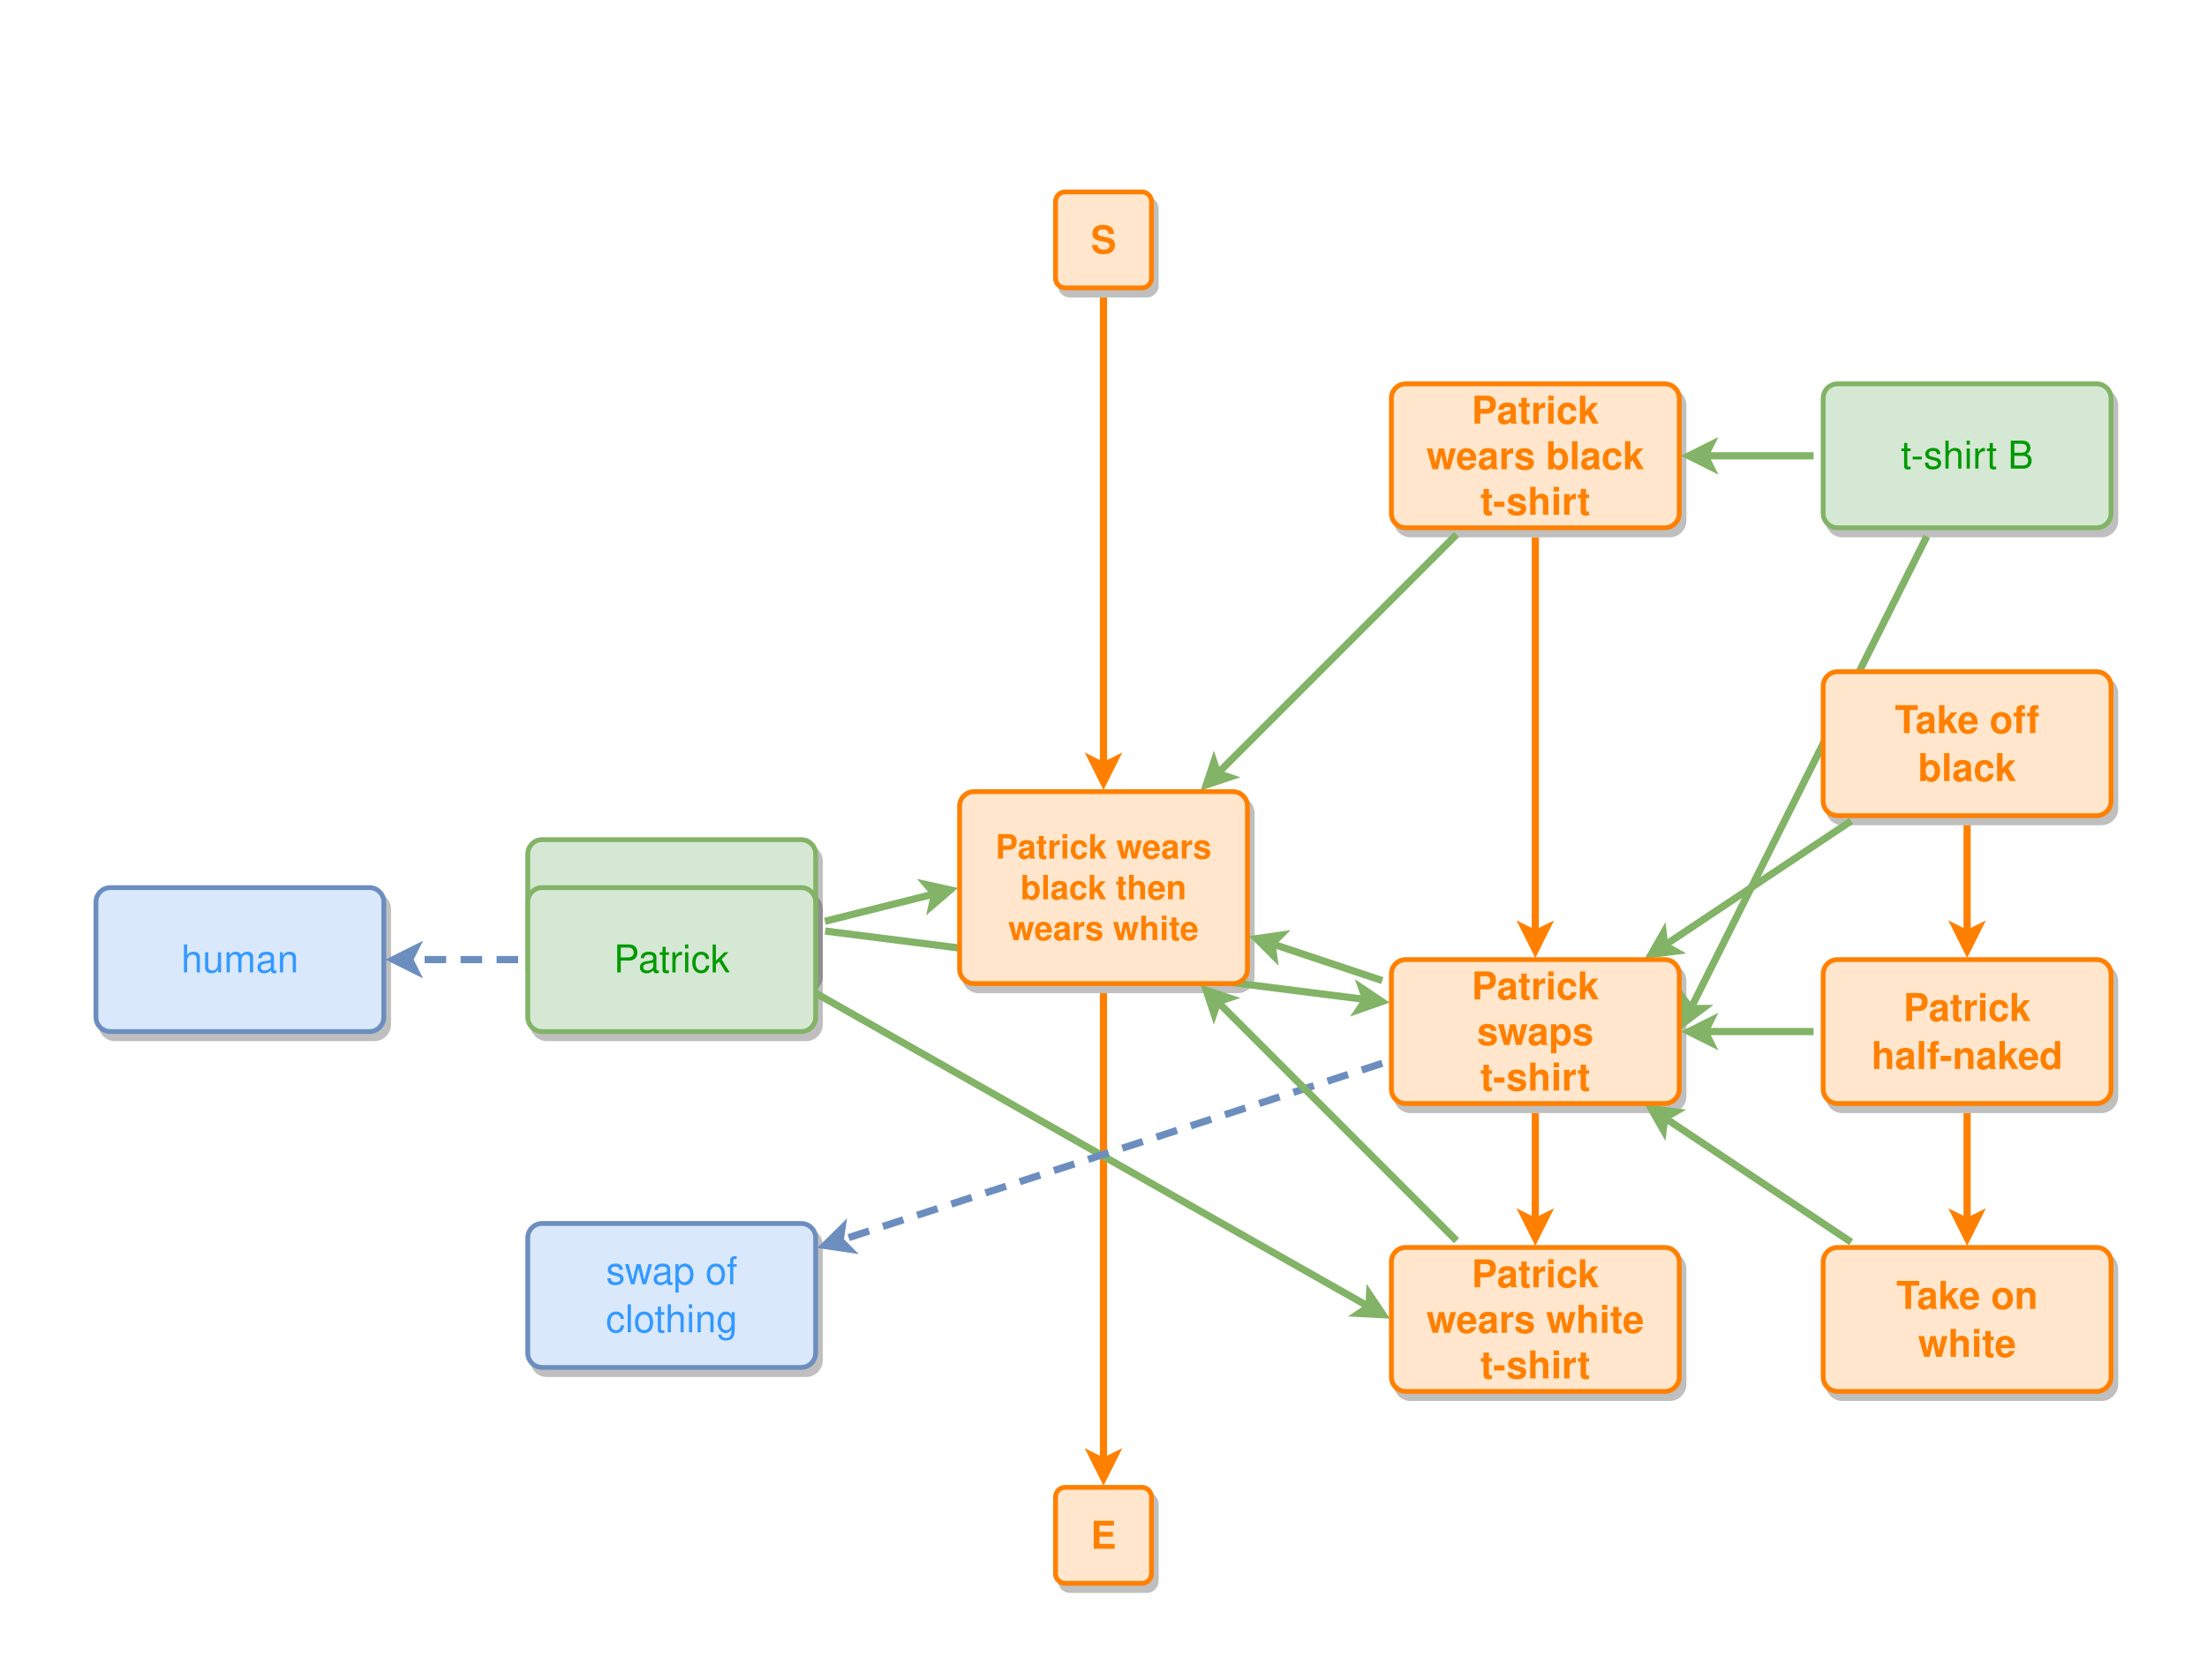
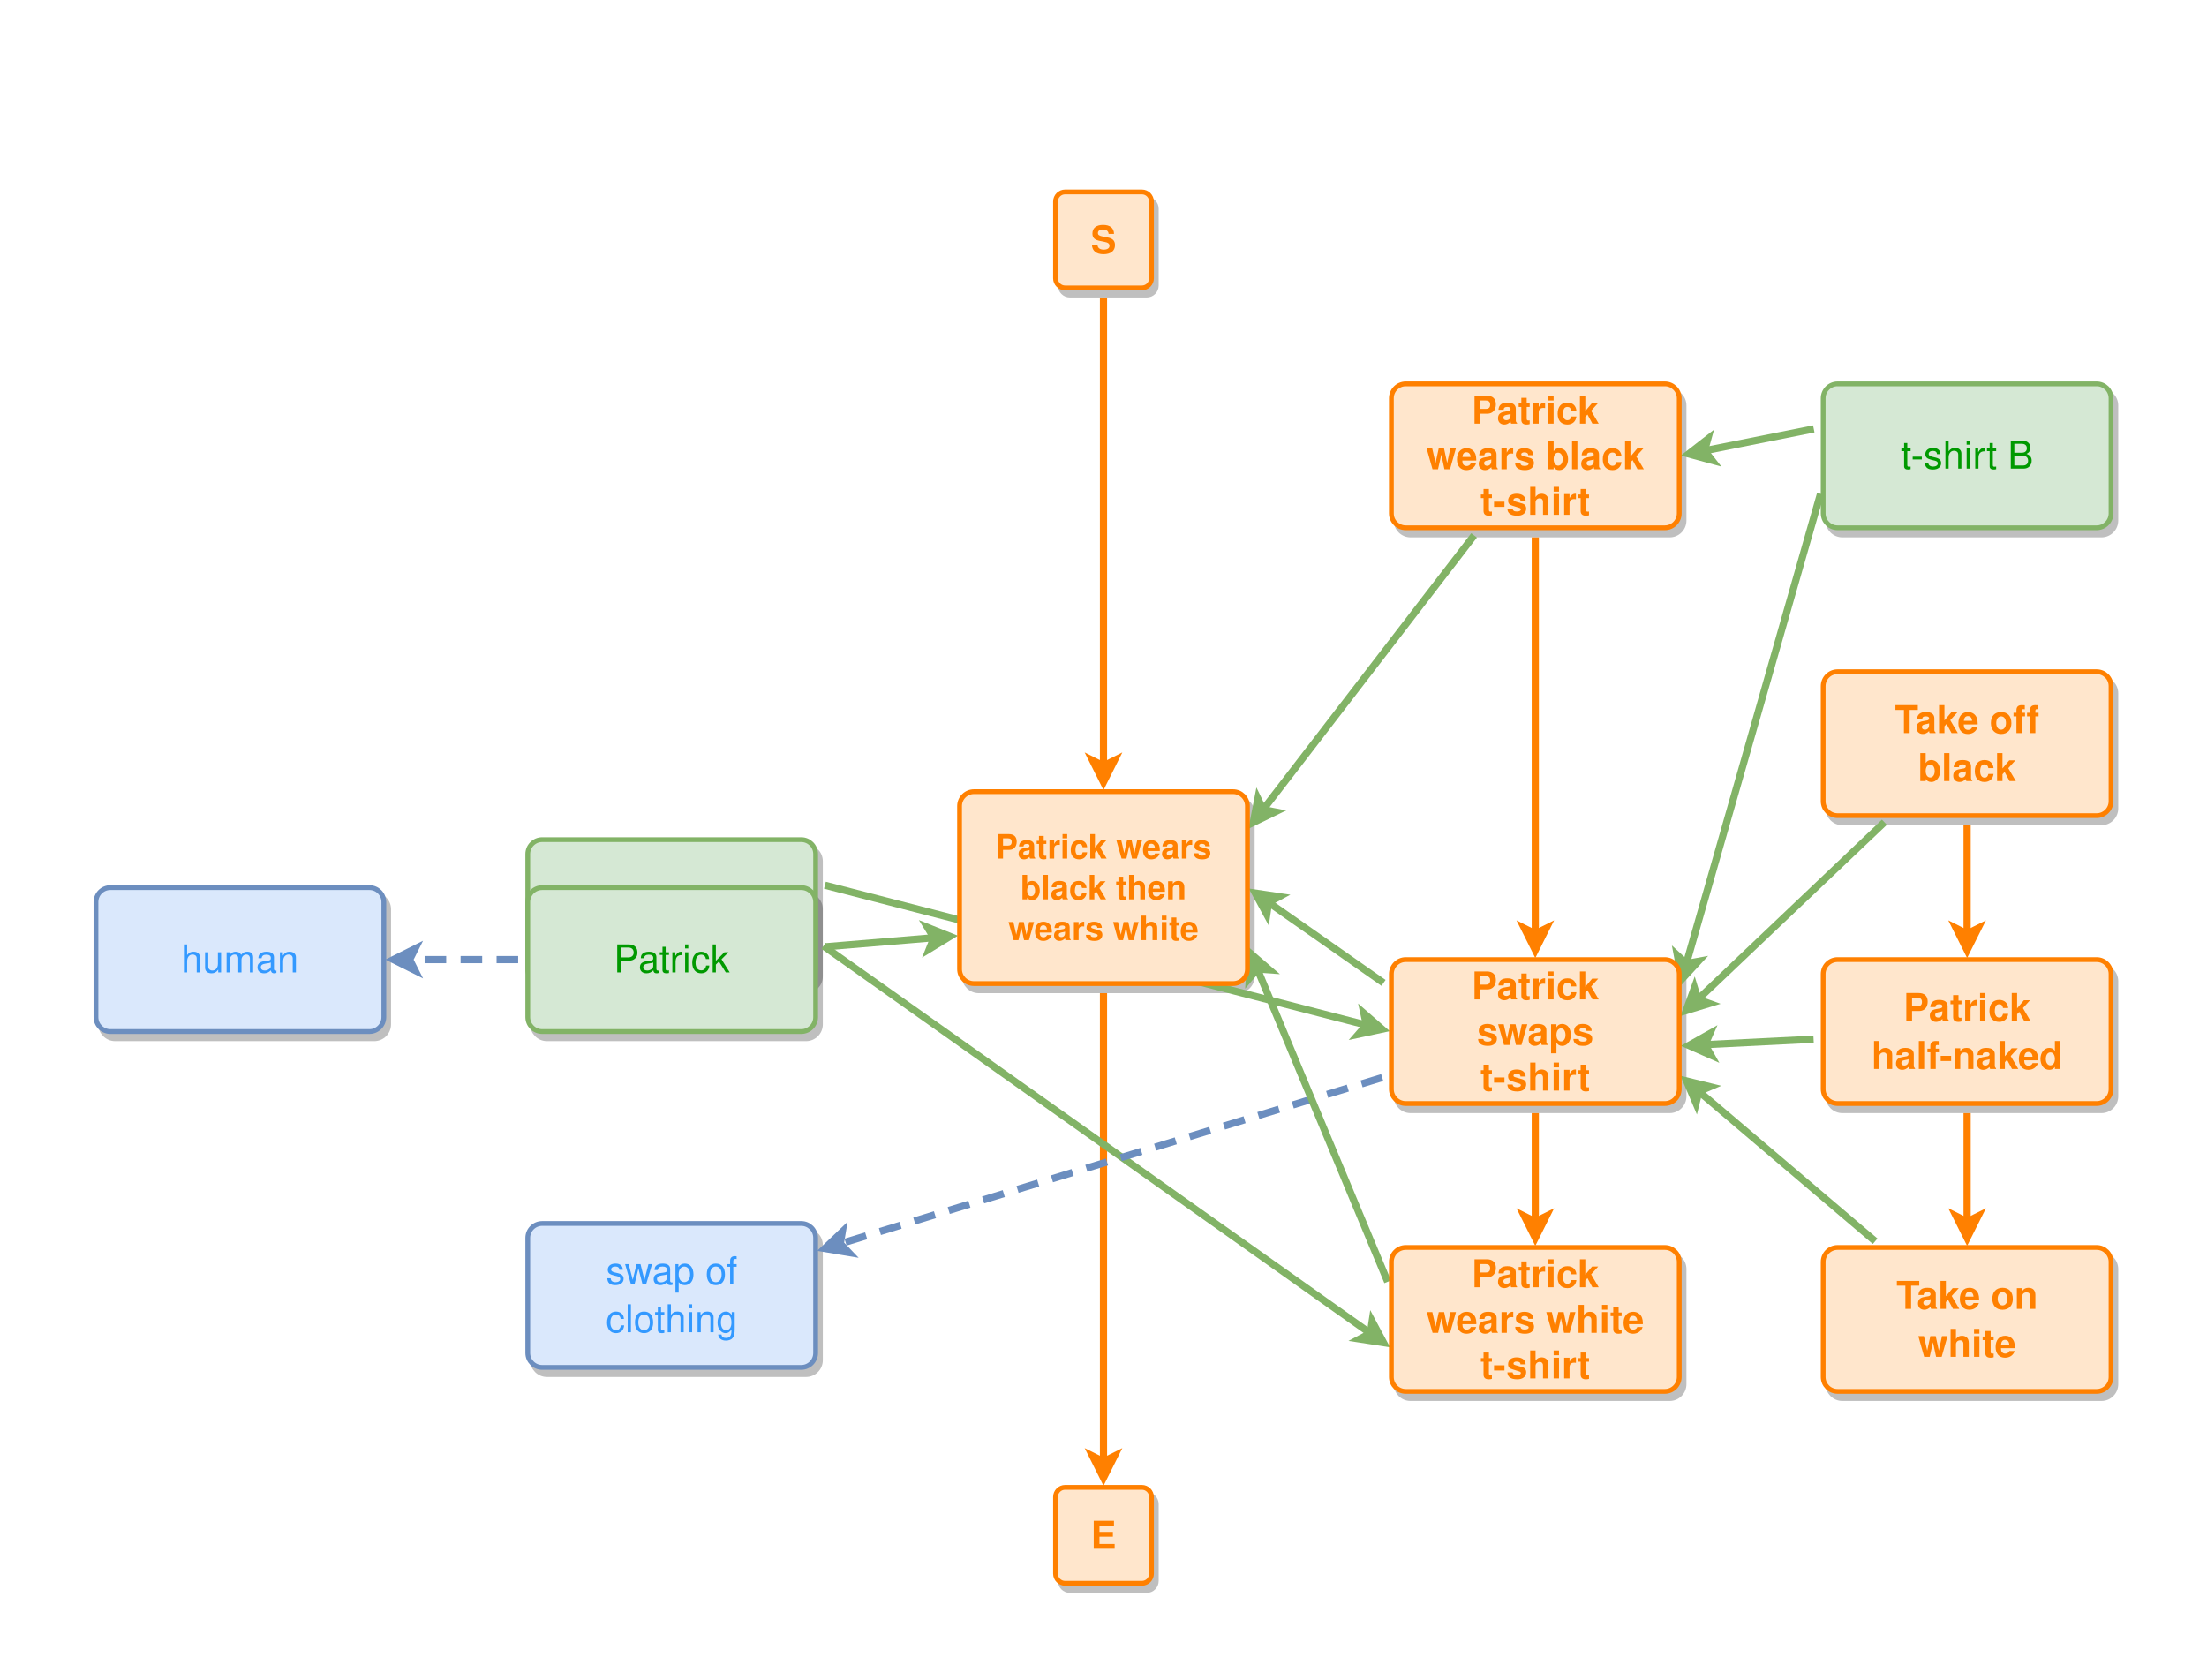
<svg xmlns="http://www.w3.org/2000/svg" width="920" height="700" viewBox="0 0 920 700">
  <defs>
  </defs>
  <g id="container-shells">
  </g>
  <g id="node-shadows">
    <rect x="400" y="330" width="120" height="80" rx="6" ry="6" fill="#000000" stroke="#000000" stroke-width="2" opacity="0.25" transform="translate(2,3)" />
    <rect x="220" y="350" width="120" height="60" rx="6" ry="6" fill="#000000" stroke="#000000" stroke-width="2" opacity="0.25" transform="translate(2,3)" />
    <rect x="40" y="370" width="120" height="60" rx="6" ry="6" fill="#000000" stroke="#000000" stroke-width="2" opacity="0.25" transform="translate(2,3)" />
    <rect x="220" y="510" width="120" height="60" rx="6" ry="6" fill="#000000" stroke="#000000" stroke-width="2" opacity="0.25" transform="translate(2,3)" />
    <rect x="440" y="80" width="40" height="40" rx="4" ry="4" fill="#000000" stroke="#000000" stroke-width="2" opacity="0.25" transform="translate(2,3)" />
    <rect x="440" y="620" width="40" height="40" rx="4" ry="4" fill="#000000" stroke="#000000" stroke-width="2" opacity="0.25" transform="translate(2,3)" />
    <rect x="580" y="160" width="120" height="60" rx="6" ry="6" fill="#000000" stroke="#000000" stroke-width="2" opacity="0.25" transform="translate(2,3)" />
    <rect x="580" y="400" width="120" height="60" rx="6" ry="6" fill="#000000" stroke="#000000" stroke-width="2" opacity="0.25" transform="translate(2,3)" />
    <rect x="580" y="520" width="120" height="60" rx="6" ry="6" fill="#000000" stroke="#000000" stroke-width="2" opacity="0.25" transform="translate(2,3)" />
    <rect x="760" y="280" width="120" height="60" rx="6" ry="6" fill="#000000" stroke="#000000" stroke-width="2" opacity="0.25" transform="translate(2,3)" />
    <rect x="760" y="400" width="120" height="60" rx="6" ry="6" fill="#000000" stroke="#000000" stroke-width="2" opacity="0.25" transform="translate(2,3)" />
    <rect x="760" y="520" width="120" height="60" rx="6" ry="6" fill="#000000" stroke="#000000" stroke-width="2" opacity="0.25" transform="translate(2,3)" />
    <rect x="220" y="370" width="120" height="60" rx="6" ry="6" fill="#000000" stroke="#000000" stroke-width="2" opacity="0.25" transform="translate(2,3)" />
    <rect x="760" y="160" width="120" height="60" rx="6" ry="6" fill="#000000" stroke="#000000" stroke-width="2" opacity="0.25" transform="translate(2,3)" />
  </g>
  <g id="edges">
    <line x1="460.00" y1="414.00" x2="460.00" y2="609.25" stroke="#ff8000" stroke-width="3" />
    <path d="M 460.00 616.00 L 455.50 607.00 L 460.00 609.25 L 464.50 607.00 Z" fill="#ff8000" stroke="#ff8000" stroke-width="3" stroke-miterlimit="10" />
-     <line x1="343.97" y1="388.10" x2="569.34" y2="416.65" stroke="#82b366" stroke-width="3" />
-     <path d="M 576.03 417.50 L 566.54 420.83 L 569.34 416.65 L 567.67 411.90 Z" fill="#82b366" stroke="#82b366" stroke-width="3" stroke-miterlimit="10" />
-     <line x1="336.42" y1="411.97" x2="570.65" y2="544.70" stroke="#82b366" stroke-width="3" />
-     <path d="M 576.52 548.03 L 566.47 547.51 L 570.65 544.70 L 570.91 539.68 Z" fill="#82b366" stroke="#82b366" stroke-width="3" stroke-miterlimit="10" />
+     <line x1="343.87" y1="369.00" x2="569.59" y2="427.31" stroke="#82b366" stroke-width="3" />
+     <path d="M 576.13 429.00 L 566.29 431.11 L 569.59 427.31 L 568.54 422.39 Z" fill="#82b366" stroke="#82b366" stroke-width="3" stroke-miterlimit="10" />
+     <line x1="343.26" y1="394.31" x2="571.23" y2="555.79" stroke="#82b366" stroke-width="3" />
+     <path d="M 576.74 559.69 L 566.79 558.16 L 571.23 555.79 L 571.99 550.81 Z" fill="#82b366" stroke="#82b366" stroke-width="3" stroke-miterlimit="10" />
    <line x1="460.00" y1="124.00" x2="460.00" y2="319.25" stroke="#ff8000" stroke-width="3" />
    <path d="M 460.00 326.00 L 455.50 317.00 L 460.00 319.25 L 464.50 317.00 Z" fill="#ff8000" stroke="#ff8000" stroke-width="3" stroke-miterlimit="10" />
-     <line x1="607.17" y1="222.83" x2="507.60" y2="322.40" stroke="#82b366" stroke-width="3" />
-     <path d="M 502.83 327.17 L 506.01 317.63 L 507.60 322.40 L 512.37 323.99 Z" fill="#82b366" stroke="#82b366" stroke-width="3" stroke-miterlimit="10" />
+     <line x1="614.48" y1="223.17" x2="526.55" y2="337.48" stroke="#82b366" stroke-width="3" />
+     <path d="M 522.44 342.83 L 524.36 332.95 L 526.55 337.48 L 531.49 338.44 Z" fill="#82b366" stroke="#82b366" stroke-width="3" stroke-miterlimit="10" />
    <line x1="640.00" y1="224.00" x2="640.00" y2="389.25" stroke="#ff8000" stroke-width="3" />
    <path d="M 640.00 396.00 L 635.50 387.00 L 640.00 389.25 L 644.50 387.00 Z" fill="#ff8000" stroke="#ff8000" stroke-width="3" stroke-miterlimit="10" />
-     <line x1="576.21" y1="408.74" x2="530.20" y2="393.40" stroke="#82b366" stroke-width="3" />
-     <path d="M 523.79 391.26 L 533.76 389.84 L 530.20 393.40 L 530.91 398.38 Z" fill="#82b366" stroke="#82b366" stroke-width="3" stroke-miterlimit="10" />
-     <line x1="576.20" y1="443.24" x2="350.22" y2="517.06" stroke="#6c8ebf" stroke-width="3" stroke-dasharray="9 6" />
-     <path d="M 343.80 519.16 L 350.96 512.09 L 350.22 517.06 L 353.75 520.64 Z" fill="#6c8ebf" stroke="#6c8ebf" stroke-width="3" stroke-miterlimit="10" />
+     <line x1="576.72" y1="409.71" x2="528.81" y2="376.16" stroke="#82b366" stroke-width="3" />
+     <path d="M 523.28 372.29 L 533.23 373.77 L 528.81 376.16 L 528.07 381.14 Z" fill="#82b366" stroke="#82b366" stroke-width="3" stroke-miterlimit="10" />
+     <line x1="576.18" y1="449.17" x2="350.28" y2="518.45" stroke="#6c8ebf" stroke-width="3" stroke-dasharray="9 6" />
+     <path d="M 343.82 520.43 L 351.11 513.49 L 350.28 518.45 L 353.75 522.09 Z" fill="#6c8ebf" stroke="#6c8ebf" stroke-width="3" stroke-miterlimit="10" />
    <line x1="640.00" y1="464.00" x2="640.00" y2="509.25" stroke="#ff8000" stroke-width="3" />
    <path d="M 640.00 516.00 L 635.50 507.00 L 640.00 509.25 L 644.50 507.00 Z" fill="#ff8000" stroke="#ff8000" stroke-width="3" stroke-miterlimit="10" />
-     <line x1="607.17" y1="517.17" x2="507.60" y2="417.60" stroke="#82b366" stroke-width="3" />
-     <path d="M 502.83 412.83 L 512.37 416.01 L 507.60 417.60 L 506.01 422.37 Z" fill="#82b366" stroke="#82b366" stroke-width="3" stroke-miterlimit="10" />
-     <line x1="771.67" y1="342.22" x2="693.94" y2="394.04" stroke="#82b366" stroke-width="3" />
-     <path d="M 688.33 397.78 L 693.32 389.04 L 693.94 394.04 L 698.31 396.53 Z" fill="#82b366" stroke="#82b366" stroke-width="3" stroke-miterlimit="10" />
+     <line x1="578.46" y1="534.31" x2="524.13" y2="403.92" stroke="#82b366" stroke-width="3" />
+     <path d="M 521.54 397.69 L 529.15 404.27 L 524.13 403.92 L 520.85 407.73 Z" fill="#82b366" stroke="#82b366" stroke-width="3" stroke-miterlimit="10" />
+     <line x1="785.52" y1="342.75" x2="707.79" y2="416.60" stroke="#82b366" stroke-width="3" />
+     <path d="M 702.90 421.25 L 706.33 411.78 L 707.79 416.60 L 712.52 418.31 Z" fill="#82b366" stroke="#82b366" stroke-width="3" stroke-miterlimit="10" />
    <line x1="820.00" y1="344.00" x2="820.00" y2="389.25" stroke="#ff8000" stroke-width="3" />
    <path d="M 820.00 396.00 L 815.50 387.00 L 820.00 389.25 L 824.50 387.00 Z" fill="#ff8000" stroke="#ff8000" stroke-width="3" stroke-miterlimit="10" />
-     <line x1="756.00" y1="430.00" x2="710.75" y2="430.00" stroke="#82b366" stroke-width="3" />
-     <path d="M 704.00 430.00 L 713.00 425.50 L 710.75 430.00 L 713.00 434.50 Z" fill="#82b366" stroke="#82b366" stroke-width="3" stroke-miterlimit="10" />
+     <line x1="756.00" y1="433.20" x2="710.74" y2="435.46" stroke="#82b366" stroke-width="3" />
+     <path d="M 704.00 435.80 L 712.76 430.86 L 710.74 435.46 L 713.21 439.85 Z" fill="#82b366" stroke="#82b366" stroke-width="3" stroke-miterlimit="10" />
    <line x1="820.00" y1="464.00" x2="820.00" y2="509.25" stroke="#ff8000" stroke-width="3" />
    <path d="M 820.00 516.00 L 815.50 507.00 L 820.00 509.25 L 824.50 507.00 Z" fill="#ff8000" stroke="#ff8000" stroke-width="3" stroke-miterlimit="10" />
-     <line x1="771.67" y1="517.78" x2="693.94" y2="465.96" stroke="#82b366" stroke-width="3" />
-     <path d="M 688.33 462.22 L 698.31 463.47 L 693.94 465.96 L 693.32 470.96 Z" fill="#82b366" stroke="#82b366" stroke-width="3" stroke-miterlimit="10" />
-     <line x1="343.88" y1="384.03" x2="389.57" y2="372.61" stroke="#82b366" stroke-width="3" />
-     <path d="M 396.12 370.97 L 388.48 377.52 L 389.57 372.61 L 386.30 368.79 Z" fill="#82b366" stroke="#82b366" stroke-width="3" stroke-miterlimit="10" />
+     <line x1="781.66" y1="517.41" x2="708.19" y2="454.96" stroke="#82b366" stroke-width="3" />
+     <path d="M 703.05 450.59 L 712.82 452.99 L 708.19 454.96 L 706.99 459.85 Z" fill="#82b366" stroke="#82b366" stroke-width="3" stroke-miterlimit="10" />
+     <line x1="343.99" y1="394.67" x2="389.29" y2="390.89" stroke="#82b366" stroke-width="3" />
+     <path d="M 396.01 390.33 L 387.42 395.56 L 389.29 390.89 L 386.67 386.60 Z" fill="#82b366" stroke="#82b366" stroke-width="3" stroke-miterlimit="10" />
    <line x1="216.00" y1="400.00" x2="170.75" y2="400.00" stroke="#6c8ebf" stroke-width="3" stroke-dasharray="9 6" />
    <path d="M 164.00 400.00 L 173.00 395.50 L 170.75 400.00 L 173.00 404.50 Z" fill="#6c8ebf" stroke="#6c8ebf" stroke-width="3" stroke-miterlimit="10" />
-     <line x1="756.00" y1="190.00" x2="710.75" y2="190.00" stroke="#82b366" stroke-width="3" />
-     <path d="M 704.00 190.00 L 713.00 185.50 L 710.75 190.00 L 713.00 194.50 Z" fill="#82b366" stroke="#82b366" stroke-width="3" stroke-miterlimit="10" />
-     <line x1="803.21" y1="223.58" x2="704.81" y2="420.38" stroke="#82b366" stroke-width="3" />
-     <path d="M 701.79 426.42 L 701.79 416.36 L 704.81 420.38 L 709.84 420.38 Z" fill="#82b366" stroke="#82b366" stroke-width="3" stroke-miterlimit="10" />
+     <line x1="756.08" y1="178.78" x2="710.54" y2="187.89" stroke="#82b366" stroke-width="3" />
+     <path d="M 703.92 189.22 L 711.87 183.04 L 710.54 187.89 L 713.63 191.86 Z" fill="#82b366" stroke="#82b366" stroke-width="3" stroke-miterlimit="10" />
+     <line x1="758.90" y1="205.85" x2="702.95" y2="401.66" stroke="#82b366" stroke-width="3" />
+     <path d="M 701.10 408.15 L 699.24 398.26 L 702.95 401.66 L 707.90 400.74 Z" fill="#82b366" stroke="#82b366" stroke-width="3" stroke-miterlimit="10" />
  </g>
  <g id="nodes">
    <rect x="400" y="330" width="120" height="80" rx="6" ry="6" fill="#ffe6cc" stroke="#ff8000" stroke-width="2" />
    <text x="460" y="353" text-anchor="middle" dominant-baseline="middle" font-family="Helvetica,Inter,Segoe UI,Arial" font-size="14" font-weight="bold" fill="#ff8000">Patrick wears</text>
    <text x="460" y="370" text-anchor="middle" dominant-baseline="middle" font-family="Helvetica,Inter,Segoe UI,Arial" font-size="14" font-weight="bold" fill="#ff8000">black then</text>
    <text x="460" y="387" text-anchor="middle" dominant-baseline="middle" font-family="Helvetica,Inter,Segoe UI,Arial" font-size="14" font-weight="bold" fill="#ff8000">wears white</text>
    <rect x="220" y="350" width="120" height="60" rx="6" ry="6" fill="#d5e8d4" stroke="#82b366" stroke-width="2" />
    <text x="280" y="380" text-anchor="middle" dominant-baseline="middle" font-family="Helvetica,Inter,Segoe UI,Arial" font-size="16" font-weight="normal" fill="#009900">t-shirt W</text>
    <rect x="40" y="370" width="120" height="60" rx="6" ry="6" fill="#dae8fc" stroke="#6c8ebf" stroke-width="2" />
    <text x="100" y="400" text-anchor="middle" dominant-baseline="middle" font-family="Helvetica,Inter,Segoe UI,Arial" font-size="16" font-weight="normal" fill="#3399ff">human</text>
    <rect x="220" y="510" width="120" height="60" rx="6" ry="6" fill="#dae8fc" stroke="#6c8ebf" stroke-width="2" />
    <text x="280" y="530" text-anchor="middle" dominant-baseline="middle" font-family="Helvetica,Inter,Segoe UI,Arial" font-size="16" font-weight="normal" fill="#3399ff">swap of</text>
    <text x="280" y="550" text-anchor="middle" dominant-baseline="middle" font-family="Helvetica,Inter,Segoe UI,Arial" font-size="16" font-weight="normal" fill="#3399ff">clothing</text>
    <rect x="440" y="80" width="40" height="40" rx="4" ry="4" fill="#ffe6cc" stroke="#ff8000" stroke-width="2" />
    <text x="460" y="100" text-anchor="middle" dominant-baseline="middle" font-family="Helvetica,Inter,Segoe UI,Arial" font-size="16" font-weight="bold" fill="#ff8000">S</text>
    <rect x="440" y="620" width="40" height="40" rx="4" ry="4" fill="#ffe6cc" stroke="#ff8000" stroke-width="2" />
    <text x="460" y="640" text-anchor="middle" dominant-baseline="middle" font-family="Helvetica,Inter,Segoe UI,Arial" font-size="16" font-weight="bold" fill="#ff8000">E</text>
    <rect x="580" y="160" width="120" height="60" rx="6" ry="6" fill="#ffe6cc" stroke="#ff8000" stroke-width="2" />
    <text x="640" y="171" text-anchor="middle" dominant-baseline="middle" font-family="Helvetica,Inter,Segoe UI,Arial" font-size="16" font-weight="bold" fill="#ff8000">Patrick</text>
    <text x="640" y="190" text-anchor="middle" dominant-baseline="middle" font-family="Helvetica,Inter,Segoe UI,Arial" font-size="16" font-weight="bold" fill="#ff8000">wears black</text>
    <text x="640" y="209" text-anchor="middle" dominant-baseline="middle" font-family="Helvetica,Inter,Segoe UI,Arial" font-size="16" font-weight="bold" fill="#ff8000">t-shirt</text>
    <rect x="580" y="400" width="120" height="60" rx="6" ry="6" fill="#ffe6cc" stroke="#ff8000" stroke-width="2" />
    <text x="640" y="411" text-anchor="middle" dominant-baseline="middle" font-family="Helvetica,Inter,Segoe UI,Arial" font-size="16" font-weight="bold" fill="#ff8000">Patrick</text>
    <text x="640" y="430" text-anchor="middle" dominant-baseline="middle" font-family="Helvetica,Inter,Segoe UI,Arial" font-size="16" font-weight="bold" fill="#ff8000">swaps</text>
    <text x="640" y="449" text-anchor="middle" dominant-baseline="middle" font-family="Helvetica,Inter,Segoe UI,Arial" font-size="16" font-weight="bold" fill="#ff8000">t-shirt</text>
    <rect x="580" y="520" width="120" height="60" rx="6" ry="6" fill="#ffe6cc" stroke="#ff8000" stroke-width="2" />
    <text x="640" y="531" text-anchor="middle" dominant-baseline="middle" font-family="Helvetica,Inter,Segoe UI,Arial" font-size="16" font-weight="bold" fill="#ff8000">Patrick</text>
    <text x="640" y="550" text-anchor="middle" dominant-baseline="middle" font-family="Helvetica,Inter,Segoe UI,Arial" font-size="16" font-weight="bold" fill="#ff8000">wears white</text>
    <text x="640" y="569" text-anchor="middle" dominant-baseline="middle" font-family="Helvetica,Inter,Segoe UI,Arial" font-size="16" font-weight="bold" fill="#ff8000">t-shirt</text>
    <rect x="760" y="280" width="120" height="60" rx="6" ry="6" fill="#ffe6cc" stroke="#ff8000" stroke-width="2" />
    <text x="820" y="300" text-anchor="middle" dominant-baseline="middle" font-family="Helvetica,Inter,Segoe UI,Arial" font-size="16" font-weight="bold" fill="#ff8000">Take off</text>
    <text x="820" y="320" text-anchor="middle" dominant-baseline="middle" font-family="Helvetica,Inter,Segoe UI,Arial" font-size="16" font-weight="bold" fill="#ff8000">black</text>
    <rect x="760" y="400" width="120" height="60" rx="6" ry="6" fill="#ffe6cc" stroke="#ff8000" stroke-width="2" />
    <text x="820" y="420" text-anchor="middle" dominant-baseline="middle" font-family="Helvetica,Inter,Segoe UI,Arial" font-size="16" font-weight="bold" fill="#ff8000">Patrick</text>
    <text x="820" y="440" text-anchor="middle" dominant-baseline="middle" font-family="Helvetica,Inter,Segoe UI,Arial" font-size="16" font-weight="bold" fill="#ff8000">half-naked</text>
    <rect x="760" y="520" width="120" height="60" rx="6" ry="6" fill="#ffe6cc" stroke="#ff8000" stroke-width="2" />
    <text x="820" y="540" text-anchor="middle" dominant-baseline="middle" font-family="Helvetica,Inter,Segoe UI,Arial" font-size="16" font-weight="bold" fill="#ff8000">Take on</text>
    <text x="820" y="560" text-anchor="middle" dominant-baseline="middle" font-family="Helvetica,Inter,Segoe UI,Arial" font-size="16" font-weight="bold" fill="#ff8000">white</text>
    <rect x="220" y="370" width="120" height="60" rx="6" ry="6" fill="#d5e8d4" stroke="#82b366" stroke-width="2" />
    <text x="280" y="400" text-anchor="middle" dominant-baseline="middle" font-family="Helvetica,Inter,Segoe UI,Arial" font-size="16" font-weight="normal" fill="#009900">Patrick</text>
    <rect x="760" y="160" width="120" height="60" rx="6" ry="6" fill="#d5e8d4" stroke="#82b366" stroke-width="2" />
    <text x="820" y="190" text-anchor="middle" dominant-baseline="middle" font-family="Helvetica,Inter,Segoe UI,Arial" font-size="16" font-weight="normal" fill="#009900">t-shirt B</text>
  </g>
</svg>
